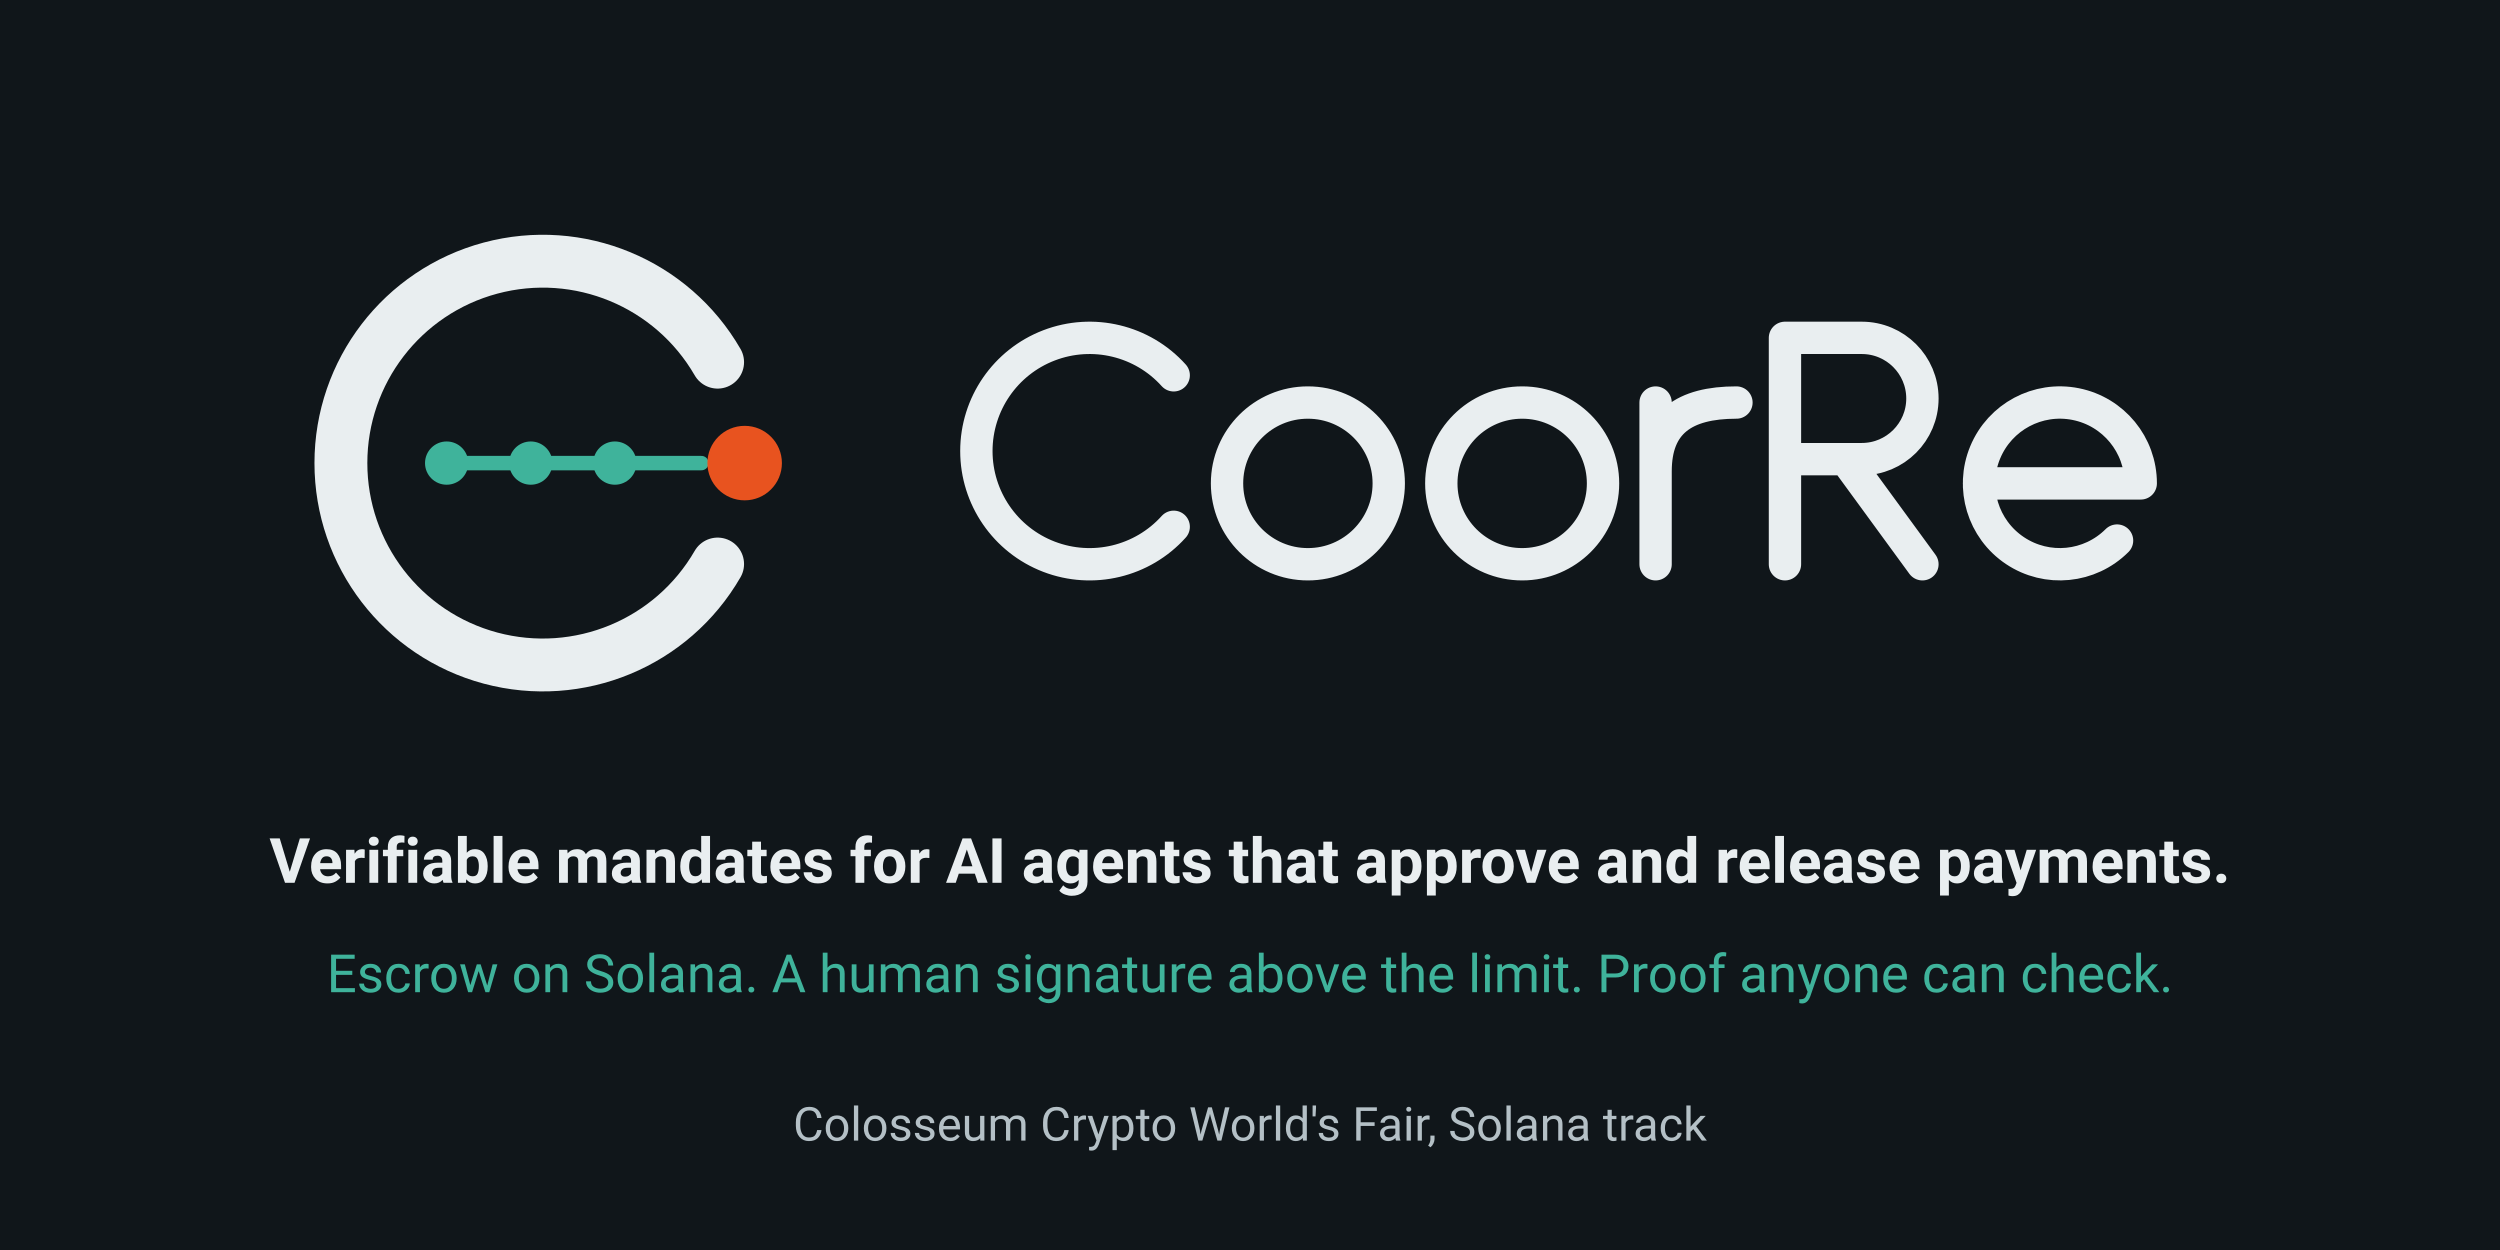
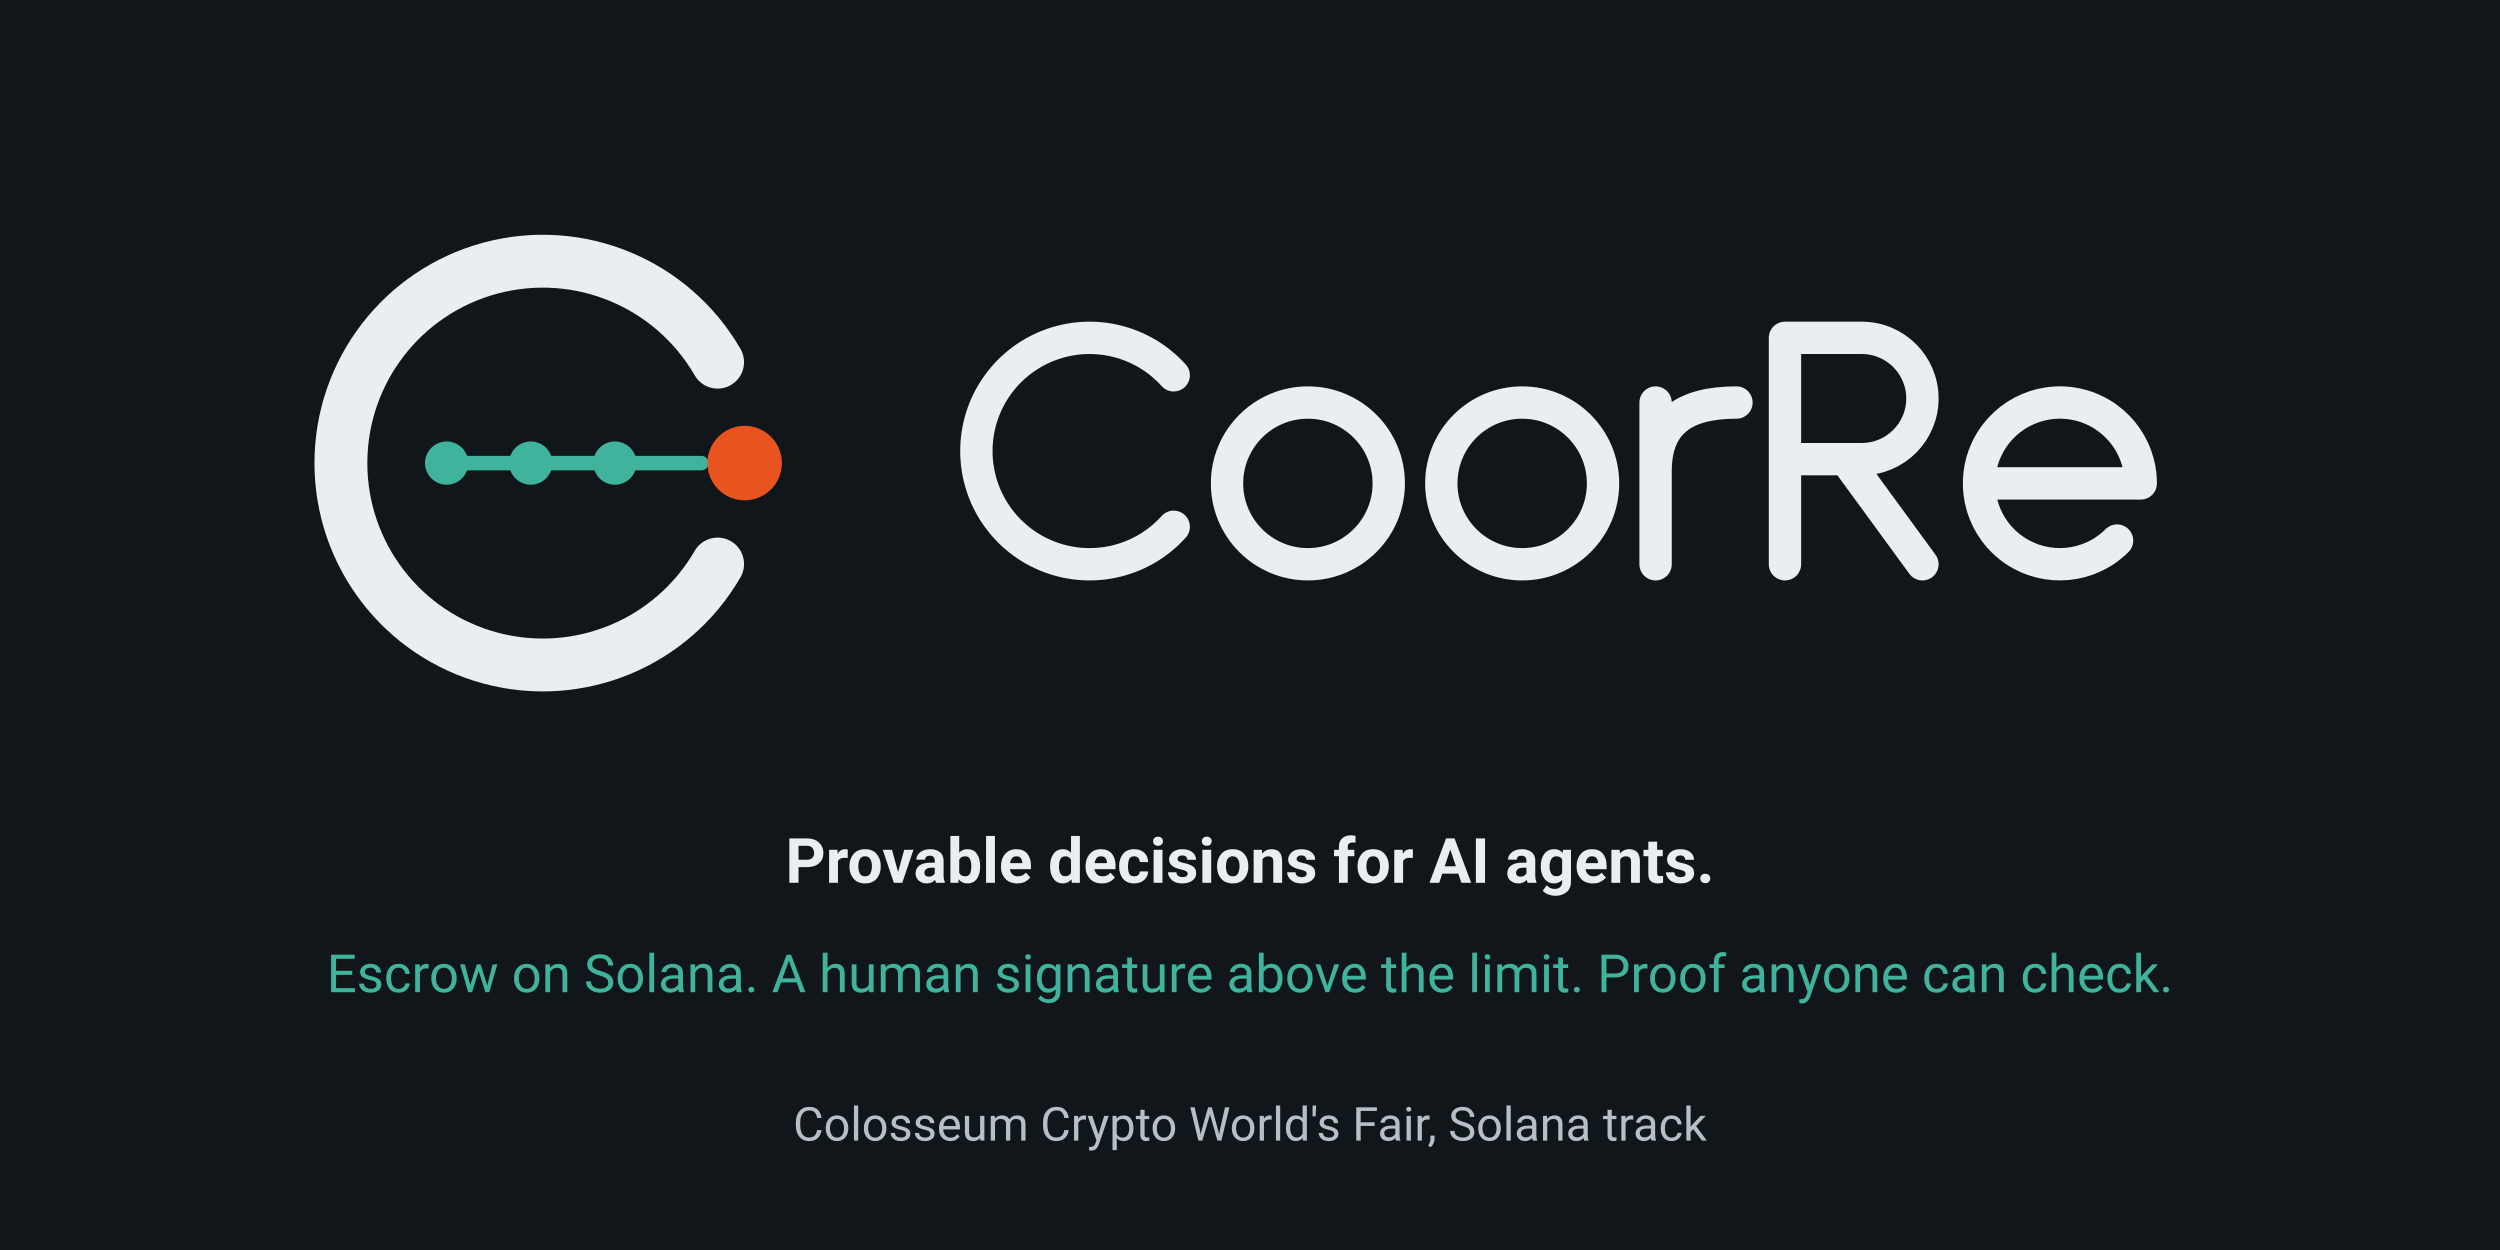
<svg xmlns="http://www.w3.org/2000/svg" viewBox="0 0 1280 640" width="1280" height="640" role="img" aria-labelledby="t d">
  <rect width="1280" height="640" fill="#10161A" />
  <g transform="translate(56,52) scale(1.15)">
    <g transform="translate(56,24) scale(0.535)">
      <path d="M 401.49 172.00 A 168 168 0 1 0 401.49 340.00" fill="none" stroke="#E9EEF0" stroke-width="44" stroke-linecap="round" />
      <line x1="176" y1="256" x2="388" y2="256" stroke="#3FB39B" stroke-width="12" stroke-linecap="round" />
      <circle cx="176" cy="256" r="18" fill="#3FB39B" />
      <circle cx="246" cy="256" r="18" fill="#3FB39B" />
      <circle cx="316" cy="256" r="18" fill="#3FB39B" />
      <circle cx="424" cy="256" r="31" fill="#E8531F" />
    </g>
    <g transform="translate(386,206) scale(0.9)">
      <path d="M 97.62 -93.47 A 56 56 0 1 0 97.62 -18.53 M 124 -40 A 40 40 0 1 0 204 -40 A 40 40 0 1 0 124 -40 M 230 -40 A 40 40 0 1 0 310 -40 A 40 40 0 1 0 230 -40 M 336 0 V -80 M 336 -46 C 336 -70 350 -80 376 -80" fill="none" stroke="#E9EEF0" stroke-width="16" stroke-linecap="round" stroke-linejoin="round" />
      <path d="M 400 0 V -112 H 438 A 30 30 0 0 1 438 -52 H 400 M 430 -52 L 468 0 M 496 -40 H 576 A 40 40 0 1 0 564.28 -11.72" fill="none" stroke="#E9EEF0" stroke-width="16" stroke-linecap="round" stroke-linejoin="round" />
    </g>
  </g>
-   <text x="640" y="452" text-anchor="middle" fill="#E9EEF0" font-family="ui-sans-serif, system-ui, -apple-system, 'Segoe UI', Roboto, 'Helvetica Neue', Arial, sans-serif" font-size="32" font-weight="600">Verifiable mandates for AI agents that approve and release payments.</text>
+   <text x="640" y="452" text-anchor="middle" fill="#E9EEF0" font-family="ui-sans-serif, system-ui, -apple-system, 'Segoe UI', Roboto, 'Helvetica Neue', Arial, sans-serif" font-size="32" font-weight="600">Provable decisions for AI agents.</text>
  <text x="640" y="508" text-anchor="middle" fill="#3FB39B" font-family="ui-sans-serif, system-ui, -apple-system, 'Segoe UI', Roboto, 'Helvetica Neue', Arial, sans-serif" font-size="27">Escrow on Solana. A human signature above the limit. Proof anyone can check.</text>
  <text x="640" y="584" text-anchor="middle" fill="#B4C0C6" font-family="ui-sans-serif, system-ui, -apple-system, 'Segoe UI', Roboto, 'Helvetica Neue', Arial, sans-serif" font-size="24">Colosseum Crypto World's Fair, Solana track</text>
</svg>
